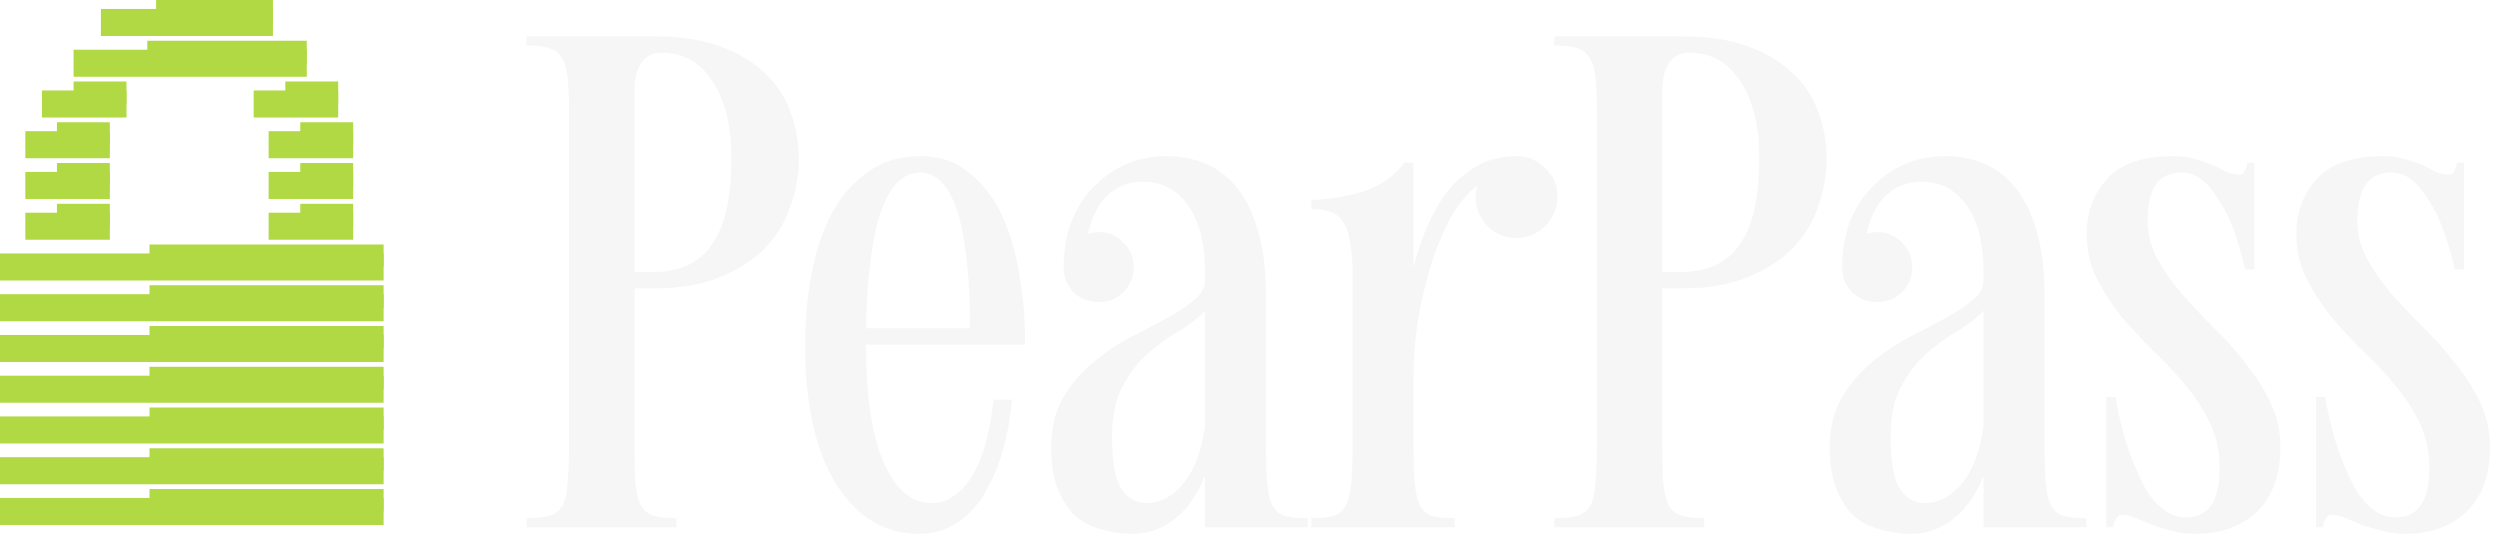
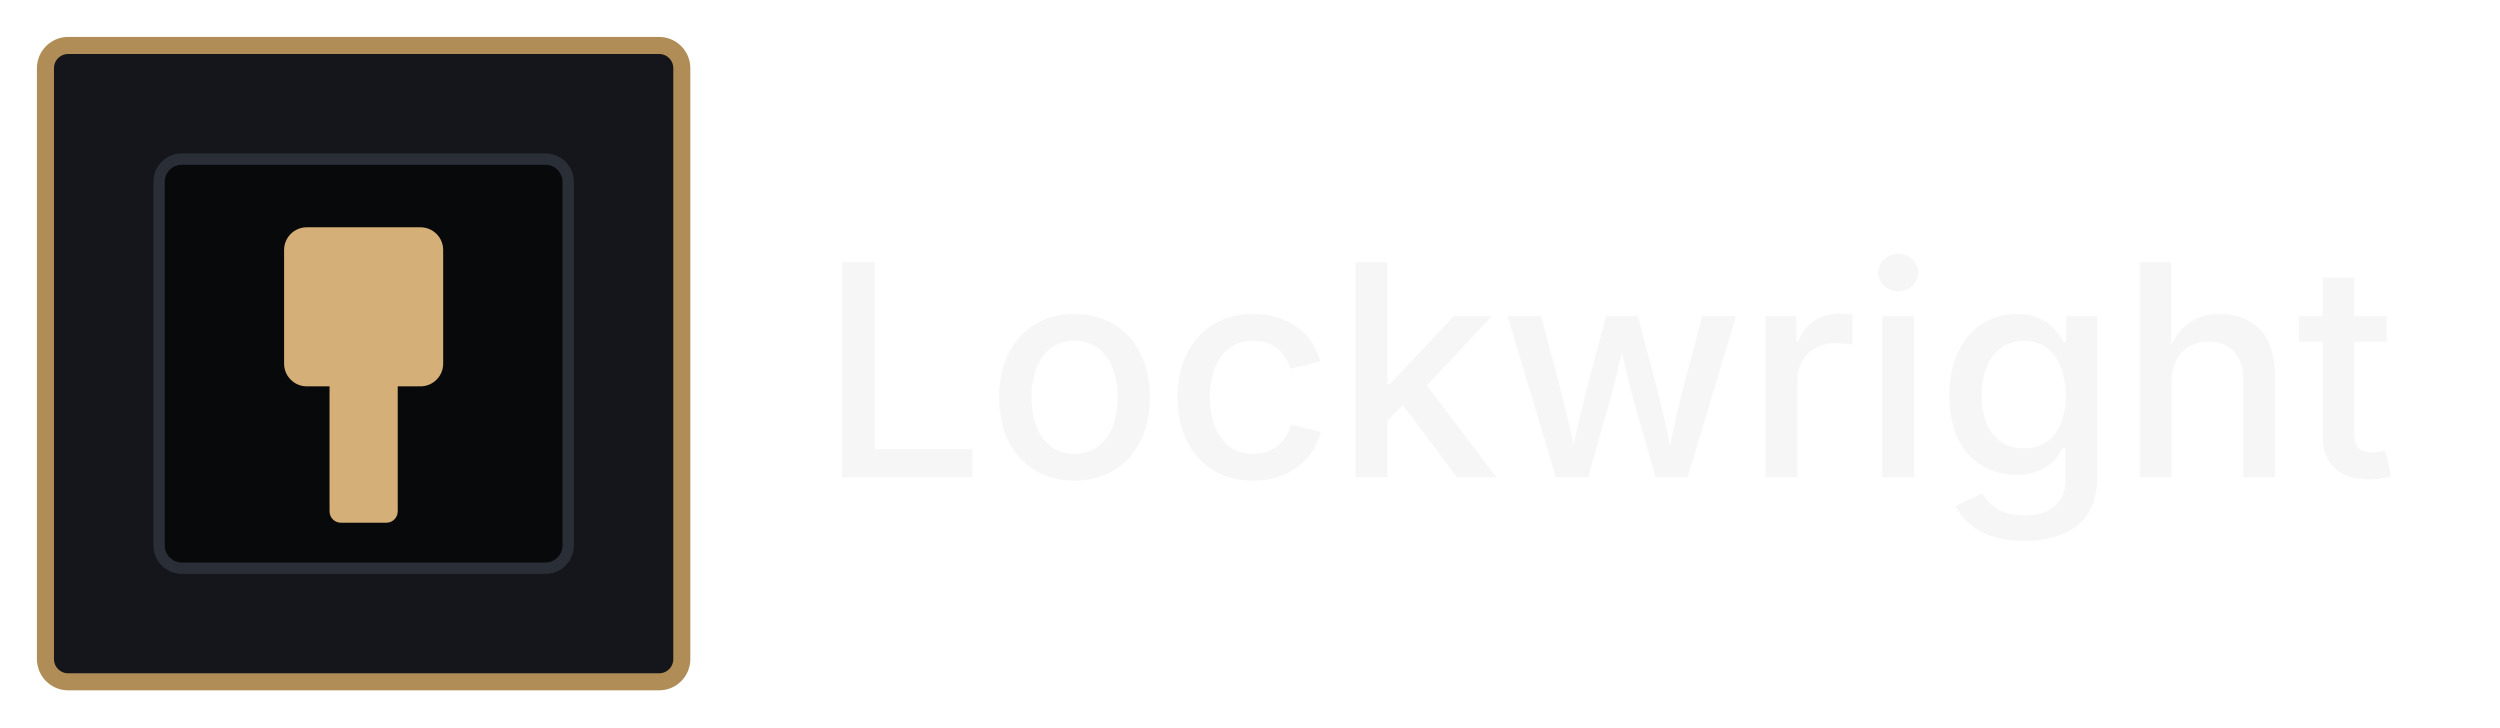
- <svg xmlns="http://www.w3.org/2000/svg" width="275" height="59" viewBox="0 0 275 59" fill="none">
-   <path d="M42.196 53.793H16.446V56.264H42.196V53.793Z" fill="#B0D944" />
-   <path d="M42.196 54.774H0V57.75H42.196V54.774Z" fill="#B0D944" />
-   <path d="M42.196 49.31H16.446V51.781H42.196V49.31Z" fill="#B0D944" />
-   <path d="M42.196 50.291H0V53.267H42.196V50.291Z" fill="#B0D944" />
-   <path d="M42.196 44.826H16.446V47.297H42.196V44.826Z" fill="#B0D944" />
-   <path d="M42.196 45.807H0V48.783H42.196V45.807Z" fill="#B0D944" />
-   <path d="M42.196 40.344H16.446V42.815H42.196V40.344Z" fill="#B0D944" />
-   <path d="M42.196 41.325H0V44.301H42.196V41.325Z" fill="#B0D944" />
-   <path d="M42.196 35.861H16.446V38.332H42.196V35.861Z" fill="#B0D944" />
-   <path d="M42.196 36.846H0V39.821H42.196V36.846Z" fill="#B0D944" />
-   <path d="M42.196 31.377H16.446V33.848H42.196V31.377Z" fill="#B0D944" />
-   <path d="M42.196 32.362H0V35.337H42.196V32.362Z" fill="#B0D944" />
-   <path d="M42.196 26.895H16.446V29.365H42.196V26.895Z" fill="#B0D944" />
-   <path d="M42.196 27.88H0V30.855H42.196V27.88Z" fill="#B0D944" />
-   <path d="M12.084 23.396H2.787V26.372H12.084V23.396Z" fill="#B0D944" />
-   <path d="M38.847 22.416H33.031V24.886H38.847V22.416Z" fill="#B0D944" />
-   <path d="M12.08 22.416H6.264V24.886H12.08V22.416Z" fill="#B0D944" />
-   <path d="M38.847 23.396H29.55V26.372H38.847V23.396Z" fill="#B0D944" />
-   <path d="M12.084 18.913H2.787V21.888H12.084V18.913Z" fill="#B0D944" />
-   <path d="M38.847 17.932H33.031V20.403H38.847V17.932Z" fill="#B0D944" />
-   <path d="M12.08 17.932H6.264V20.403H12.08V17.932Z" fill="#B0D944" />
-   <path d="M38.847 18.913H29.55V21.888H38.847V18.913Z" fill="#B0D944" />
-   <path d="M12.084 14.43H2.787V17.406H12.084V14.43Z" fill="#B0D944" />
-   <path d="M38.847 13.449H33.031V15.92H38.847V13.449Z" fill="#B0D944" />
-   <path d="M12.08 13.449H6.264V15.92H12.08V13.449Z" fill="#B0D944" />
-   <path d="M38.847 14.43H29.55V17.406H38.847V14.43Z" fill="#B0D944" />
-   <path d="M13.915 9.951H4.618V12.927H13.915V9.951Z" fill="#B0D944" />
-   <path d="M37.201 8.966H31.385V11.437H37.201V8.966Z" fill="#B0D944" />
-   <path d="M13.911 8.966H8.095V11.437H13.911V8.966Z" fill="#B0D944" />
-   <path d="M37.201 9.951H27.904V12.927H37.201V9.951Z" fill="#B0D944" />
-   <path d="M33.742 4.483H16.204V6.954H33.742V4.483Z" fill="#B0D944" />
-   <path d="M33.745 5.467H8.095V8.443H33.745V5.467Z" fill="#B0D944" />
-   <path d="M30.023 0H17.175V2.471H30.023V0Z" fill="#B0D944" />
-   <path d="M30.023 0.985H11.099V3.961H30.023V0.985Z" fill="#B0D944" />
-   <path d="M72.028 4C74.812 4 77.188 4.36 79.156 5.08C81.172 5.8 82.828 6.784 84.124 8.032C85.42 9.232 86.356 10.648 86.932 12.28C87.556 13.912 87.868 15.64 87.868 17.464C87.868 19.24 87.556 20.992 86.932 22.72C86.356 24.448 85.42 25.984 84.124 27.328C82.828 28.624 81.172 29.68 79.156 30.496C77.188 31.312 74.812 31.72 72.028 31.72H69.796V48.64C69.796 50.368 69.82 51.784 69.868 52.888C69.964 53.992 70.156 54.856 70.444 55.48C70.732 56.056 71.188 56.464 71.812 56.704C72.436 56.896 73.3 56.992 74.404 56.992V58H57.916V56.992C59.068 56.992 59.956 56.896 60.58 56.704C61.204 56.464 61.66 56.056 61.948 55.48C62.236 54.856 62.404 53.992 62.452 52.888C62.548 51.784 62.596 50.368 62.596 48.64V12.352C62.596 10.816 62.548 9.568 62.452 8.608C62.356 7.648 62.14 6.904 61.804 6.376C61.516 5.848 61.06 5.488 60.436 5.296C59.86 5.104 59.02 5.008 57.916 5.008V4H72.028ZM72.028 29.92C74.908 29.872 77.02 28.84 78.364 26.824C79.756 24.808 80.452 21.688 80.452 17.464C80.452 15.352 80.236 13.576 79.804 12.136C79.372 10.648 78.796 9.448 78.076 8.536C77.404 7.576 76.612 6.88 75.7 6.448C74.788 6.016 73.828 5.8 72.82 5.8C71.764 5.8 70.996 6.184 70.516 6.952C70.036 7.672 69.796 8.68 69.796 9.976V29.92H72.028ZM95.26 37.912C95.26 43.576 95.908 47.896 97.204 50.872C98.5 53.848 100.252 55.336 102.46 55.336C103.228 55.336 103.9 55.168 104.476 54.832C105.052 54.496 105.58 54.064 106.06 53.536C106.54 53.008 106.948 52.408 107.284 51.736C107.62 51.064 107.908 50.368 108.148 49.648C108.676 47.968 109.06 46.072 109.3 43.96H111.316C111.076 46.696 110.548 49.144 109.732 51.304C109.396 52.216 108.964 53.128 108.436 54.04C107.956 54.952 107.356 55.744 106.636 56.416C105.964 57.088 105.172 57.64 104.26 58.072C103.348 58.504 102.292 58.72 101.092 58.72C97.348 58.72 94.324 56.92 92.02 53.32C89.716 49.672 88.564 44.536 88.564 37.912C88.564 35.176 88.804 32.56 89.284 30.064C89.764 27.52 90.508 25.312 91.516 23.44C92.572 21.52 93.892 20.008 95.476 18.904C97.108 17.752 99.028 17.176 101.236 17.176C103.348 17.176 105.124 17.776 106.564 18.976C108.052 20.128 109.252 21.664 110.164 23.584C111.076 25.504 111.724 27.688 112.108 30.136C112.54 32.536 112.756 34.96 112.756 37.408V37.912H95.26ZM101.236 18.976C99.316 18.976 97.852 20.464 96.844 23.44C95.884 26.368 95.356 30.592 95.26 36.112H106.708C106.708 32.992 106.564 30.352 106.276 28.192C106.036 26.032 105.676 24.28 105.196 22.936C104.716 21.544 104.14 20.536 103.468 19.912C102.796 19.288 102.052 18.976 101.236 18.976ZM139.25 48.64C139.25 50.512 139.298 52 139.394 53.104C139.49 54.208 139.682 55.048 139.97 55.624C140.306 56.2 140.786 56.584 141.41 56.776C142.034 56.92 142.85 56.992 143.858 56.992V58H132.554V52.312C131.738 54.376 130.634 55.96 129.242 57.064C127.85 58.168 126.29 58.72 124.562 58.72C123.362 58.72 122.21 58.552 121.106 58.216C120.002 57.928 119.042 57.424 118.226 56.704C117.458 55.936 116.834 54.952 116.354 53.752C115.874 52.552 115.634 51.064 115.634 49.288C115.634 47.176 116.042 45.376 116.858 43.888C117.722 42.4 118.778 41.128 120.026 40.072C121.274 38.968 122.618 38.032 124.058 37.264C125.546 36.496 126.914 35.776 128.162 35.104C129.41 34.432 130.442 33.76 131.258 33.088C132.122 32.416 132.554 31.648 132.554 30.784V30.064C132.554 26.8 131.93 24.304 130.682 22.576C129.434 20.848 127.802 19.984 125.786 19.984C124.298 19.984 123.026 20.44 121.97 21.352C120.914 22.264 120.146 23.728 119.666 25.744C120.05 25.6 120.458 25.528 120.89 25.528C121.946 25.528 122.834 25.912 123.554 26.68C124.322 27.4 124.706 28.312 124.706 29.416C124.706 30.472 124.322 31.384 123.554 32.152C122.834 32.872 121.946 33.232 120.89 33.232C119.786 33.232 118.85 32.872 118.082 32.152C117.362 31.384 117.002 30.472 117.002 29.416C117.002 27.64 117.266 26.008 117.794 24.52C118.37 23.032 119.162 21.76 120.17 20.704C121.178 19.6 122.378 18.736 123.77 18.112C125.162 17.488 126.698 17.176 128.378 17.176C129.914 17.176 131.354 17.464 132.698 18.04C134.042 18.616 135.194 19.528 136.154 20.776C137.114 21.976 137.858 23.536 138.386 25.456C138.962 27.328 139.25 29.608 139.25 32.296V48.64ZM132.554 34.168C131.786 34.984 130.802 35.752 129.602 36.472C128.45 37.144 127.322 37.96 126.218 38.92C125.162 39.88 124.25 41.08 123.482 42.52C122.714 43.912 122.33 45.736 122.33 47.992C122.33 50.776 122.666 52.696 123.338 53.752C124.01 54.808 124.946 55.336 126.146 55.336C127.634 55.336 128.978 54.616 130.178 53.176C131.378 51.736 132.17 49.624 132.554 46.84V34.168ZM167.003 17.176C168.203 17.224 169.211 17.68 170.027 18.544C170.891 19.36 171.323 20.392 171.323 21.64C171.323 22.888 170.867 23.968 169.955 24.88C169.091 25.744 168.035 26.176 166.787 26.176C165.539 26.176 164.483 25.744 163.619 24.88C162.755 23.968 162.323 22.888 162.323 21.64C162.323 21.304 162.371 20.896 162.467 20.416C161.267 21.376 160.211 22.72 159.299 24.448C158.435 26.176 157.715 28.048 157.139 30.064C156.563 32.08 156.131 34.096 155.843 36.112C155.603 38.128 155.483 39.928 155.483 41.512V48.64C155.483 50.512 155.531 52 155.627 53.104C155.723 54.208 155.915 55.048 156.203 55.624C156.539 56.2 156.995 56.584 157.571 56.776C158.195 56.92 159.011 56.992 160.019 56.992V58H144.251V56.992C145.259 56.992 146.051 56.92 146.627 56.776C147.251 56.584 147.707 56.2 147.995 55.624C148.331 55.048 148.547 54.208 148.643 53.104C148.739 52 148.787 50.512 148.787 48.64V30.136C148.787 28.696 148.691 27.52 148.499 26.608C148.355 25.648 148.091 24.904 147.707 24.376C147.371 23.848 146.915 23.488 146.339 23.296C145.763 23.104 145.067 23.008 144.251 23.008V22C146.555 21.904 148.595 21.544 150.371 20.92C152.147 20.248 153.515 19.24 154.475 17.896H155.483V29.416C155.915 27.688 156.467 26.08 157.139 24.592C157.811 23.104 158.603 21.808 159.515 20.704C160.475 19.6 161.555 18.736 162.755 18.112C163.955 17.488 165.299 17.176 166.787 17.176H166.859H167.003ZM185.091 4C187.875 4 190.251 4.36 192.219 5.08C194.235 5.8 195.891 6.784 197.187 8.032C198.483 9.232 199.419 10.648 199.995 12.28C200.619 13.912 200.931 15.64 200.931 17.464C200.931 19.24 200.619 20.992 199.995 22.72C199.419 24.448 198.483 25.984 197.187 27.328C195.891 28.624 194.235 29.68 192.219 30.496C190.251 31.312 187.875 31.72 185.091 31.72H182.859V48.64C182.859 50.368 182.883 51.784 182.931 52.888C183.027 53.992 183.219 54.856 183.507 55.48C183.795 56.056 184.251 56.464 184.875 56.704C185.499 56.896 186.363 56.992 187.467 56.992V58H170.979V56.992C172.131 56.992 173.019 56.896 173.643 56.704C174.267 56.464 174.723 56.056 175.011 55.48C175.299 54.856 175.467 53.992 175.515 52.888C175.611 51.784 175.659 50.368 175.659 48.64V12.352C175.659 10.816 175.611 9.568 175.515 8.608C175.419 7.648 175.203 6.904 174.867 6.376C174.579 5.848 174.123 5.488 173.499 5.296C172.923 5.104 172.083 5.008 170.979 5.008V4H185.091ZM185.091 29.92C187.971 29.872 190.083 28.84 191.427 26.824C192.819 24.808 193.515 21.688 193.515 17.464C193.515 15.352 193.299 13.576 192.867 12.136C192.435 10.648 191.859 9.448 191.139 8.536C190.467 7.576 189.675 6.88 188.763 6.448C187.851 6.016 186.891 5.8 185.883 5.8C184.827 5.8 184.059 6.184 183.579 6.952C183.099 7.672 182.859 8.68 182.859 9.976V29.92H185.091ZM224.891 48.64C224.891 50.512 224.939 52 225.035 53.104C225.131 54.208 225.323 55.048 225.611 55.624C225.947 56.2 226.427 56.584 227.051 56.776C227.675 56.92 228.491 56.992 229.499 56.992V58H218.195V52.312C217.379 54.376 216.275 55.96 214.883 57.064C213.491 58.168 211.931 58.72 210.203 58.72C209.003 58.72 207.851 58.552 206.747 58.216C205.643 57.928 204.683 57.424 203.867 56.704C203.099 55.936 202.475 54.952 201.995 53.752C201.515 52.552 201.275 51.064 201.275 49.288C201.275 47.176 201.683 45.376 202.499 43.888C203.363 42.4 204.419 41.128 205.667 40.072C206.915 38.968 208.259 38.032 209.699 37.264C211.187 36.496 212.555 35.776 213.803 35.104C215.051 34.432 216.083 33.76 216.899 33.088C217.763 32.416 218.195 31.648 218.195 30.784V30.064C218.195 26.8 217.571 24.304 216.323 22.576C215.075 20.848 213.443 19.984 211.427 19.984C209.939 19.984 208.667 20.44 207.611 21.352C206.555 22.264 205.787 23.728 205.307 25.744C205.691 25.6 206.099 25.528 206.531 25.528C207.587 25.528 208.475 25.912 209.195 26.68C209.963 27.4 210.347 28.312 210.347 29.416C210.347 30.472 209.963 31.384 209.195 32.152C208.475 32.872 207.587 33.232 206.531 33.232C205.427 33.232 204.491 32.872 203.723 32.152C203.003 31.384 202.643 30.472 202.643 29.416C202.643 27.64 202.907 26.008 203.435 24.52C204.011 23.032 204.803 21.76 205.811 20.704C206.819 19.6 208.019 18.736 209.411 18.112C210.803 17.488 212.339 17.176 214.019 17.176C215.555 17.176 216.995 17.464 218.339 18.04C219.683 18.616 220.835 19.528 221.795 20.776C222.755 21.976 223.499 23.536 224.027 25.456C224.603 27.328 224.891 29.608 224.891 32.296V48.64ZM218.195 34.168C217.427 34.984 216.443 35.752 215.243 36.472C214.091 37.144 212.963 37.96 211.859 38.92C210.803 39.88 209.891 41.08 209.123 42.52C208.355 43.912 207.971 45.736 207.971 47.992C207.971 50.776 208.307 52.696 208.979 53.752C209.651 54.808 210.587 55.336 211.787 55.336C213.275 55.336 214.619 54.616 215.819 53.176C217.019 51.736 217.811 49.624 218.195 46.84V34.168ZM239.908 18.976C239.524 18.976 239.116 19.048 238.684 19.192C238.252 19.288 237.844 19.528 237.46 19.912C237.124 20.248 236.836 20.776 236.596 21.496C236.356 22.216 236.236 23.152 236.236 24.304C236.236 25.744 236.596 27.136 237.316 28.48C238.036 29.776 238.924 31.048 239.98 32.296C241.084 33.544 242.26 34.792 243.508 36.04C244.804 37.288 245.98 38.608 247.036 40C248.14 41.344 249.052 42.784 249.772 44.32C250.492 45.856 250.852 47.512 250.852 49.288C250.852 50.488 250.684 51.664 250.348 52.816C250.012 53.92 249.46 54.928 248.692 55.84C247.924 56.704 246.94 57.4 245.74 57.928C244.588 58.456 243.172 58.72 241.492 58.72C240.484 58.72 239.596 58.6 238.828 58.36C238.06 58.168 237.34 57.952 236.668 57.712C236.044 57.424 235.468 57.184 234.94 56.992C234.412 56.752 233.884 56.632 233.356 56.632C233.164 56.632 233.02 56.704 232.924 56.848C232.828 56.992 232.732 57.136 232.636 57.28C232.54 57.52 232.492 57.76 232.492 58H231.7V43.672H232.708C233.14 46.168 233.716 48.376 234.436 50.296C234.868 51.4 235.348 52.48 235.876 53.536C236.452 54.544 237.124 55.36 237.892 55.984C238.66 56.608 239.524 56.92 240.484 56.92C241.636 56.92 242.524 56.512 243.148 55.696C243.82 54.832 244.156 53.392 244.156 51.376C244.156 49.6 243.796 47.968 243.076 46.48C242.356 44.992 241.444 43.6 240.34 42.304C239.284 41.008 238.108 39.76 236.812 38.56C235.564 37.312 234.388 36.04 233.284 34.744C232.228 33.4 231.34 32.008 230.62 30.568C229.9 29.128 229.54 27.52 229.54 25.744C229.54 23.344 230.284 21.328 231.772 19.696C233.26 18.016 235.684 17.176 239.044 17.176C240.052 17.176 240.892 17.296 241.564 17.536C242.284 17.728 242.908 17.944 243.436 18.184C243.964 18.424 244.444 18.664 244.876 18.904C245.356 19.096 245.836 19.192 246.316 19.192C246.556 19.192 246.724 19.12 246.82 18.976C246.916 18.832 246.988 18.688 247.036 18.544C247.132 18.352 247.18 18.136 247.18 17.896H247.972V29.632H246.964C246.532 27.664 245.98 25.888 245.308 24.304C244.732 22.96 243.988 21.736 243.076 20.632C242.212 19.528 241.156 18.976 239.908 18.976ZM262.971 18.976C262.587 18.976 262.179 19.048 261.747 19.192C261.315 19.288 260.907 19.528 260.523 19.912C260.187 20.248 259.899 20.776 259.659 21.496C259.419 22.216 259.299 23.152 259.299 24.304C259.299 25.744 259.659 27.136 260.379 28.48C261.099 29.776 261.987 31.048 263.043 32.296C264.147 33.544 265.323 34.792 266.571 36.04C267.867 37.288 269.043 38.608 270.099 40C271.203 41.344 272.115 42.784 272.835 44.32C273.555 45.856 273.915 47.512 273.915 49.288C273.915 50.488 273.747 51.664 273.411 52.816C273.075 53.92 272.523 54.928 271.755 55.84C270.987 56.704 270.003 57.4 268.803 57.928C267.651 58.456 266.235 58.72 264.555 58.72C263.547 58.72 262.659 58.6 261.891 58.36C261.123 58.168 260.403 57.952 259.731 57.712C259.107 57.424 258.531 57.184 258.003 56.992C257.475 56.752 256.947 56.632 256.419 56.632C256.227 56.632 256.083 56.704 255.987 56.848C255.891 56.992 255.795 57.136 255.699 57.28C255.603 57.52 255.555 57.76 255.555 58H254.763V43.672H255.771C256.203 46.168 256.779 48.376 257.499 50.296C257.931 51.4 258.411 52.48 258.939 53.536C259.515 54.544 260.187 55.36 260.955 55.984C261.723 56.608 262.587 56.92 263.547 56.92C264.699 56.92 265.587 56.512 266.211 55.696C266.883 54.832 267.219 53.392 267.219 51.376C267.219 49.6 266.859 47.968 266.139 46.48C265.419 44.992 264.507 43.6 263.403 42.304C262.347 41.008 261.171 39.76 259.875 38.56C258.627 37.312 257.451 36.04 256.347 34.744C255.291 33.4 254.403 32.008 253.683 30.568C252.963 29.128 252.603 27.52 252.603 25.744C252.603 23.344 253.347 21.328 254.835 19.696C256.323 18.016 258.747 17.176 262.107 17.176C263.115 17.176 263.955 17.296 264.627 17.536C265.347 17.728 265.971 17.944 266.499 18.184C267.027 18.424 267.507 18.664 267.939 18.904C268.419 19.096 268.899 19.192 269.379 19.192C269.619 19.192 269.787 19.12 269.883 18.976C269.979 18.832 270.051 18.688 270.099 18.544C270.195 18.352 270.243 18.136 270.243 17.896H271.035V29.632H270.027C269.595 27.664 269.043 25.888 268.371 24.304C267.795 22.96 267.051 21.736 266.139 20.632C265.275 19.528 264.219 18.976 262.971 18.976Z" fill="#F6F6F6" />
+ <svg xmlns="http://www.w3.org/2000/svg" viewBox="0 0 220 64" role="img" aria-labelledby="title">
+   <rect x="4" y="4" width="56" height="56" rx="2" ry="2" fill="#14161b" stroke="#b08d57" stroke-width="1.5" />
+   <rect x="14" y="14" width="36" height="36" rx="2" ry="2" fill="#08090b" stroke="#2a2e36" stroke-width="1" />
+   <rect x="25" y="20" width="14" height="14" rx="2" ry="2" fill="#d4af77" />
+   <rect x="29" y="32" width="6" height="14" rx="1" ry="1" fill="#d4af77" />
+   <text x="72" y="42" fill="#F6F6F6" font-family="Inter, system-ui, sans-serif" font-size="26" font-weight="500">Lockwright</text>
</svg>
